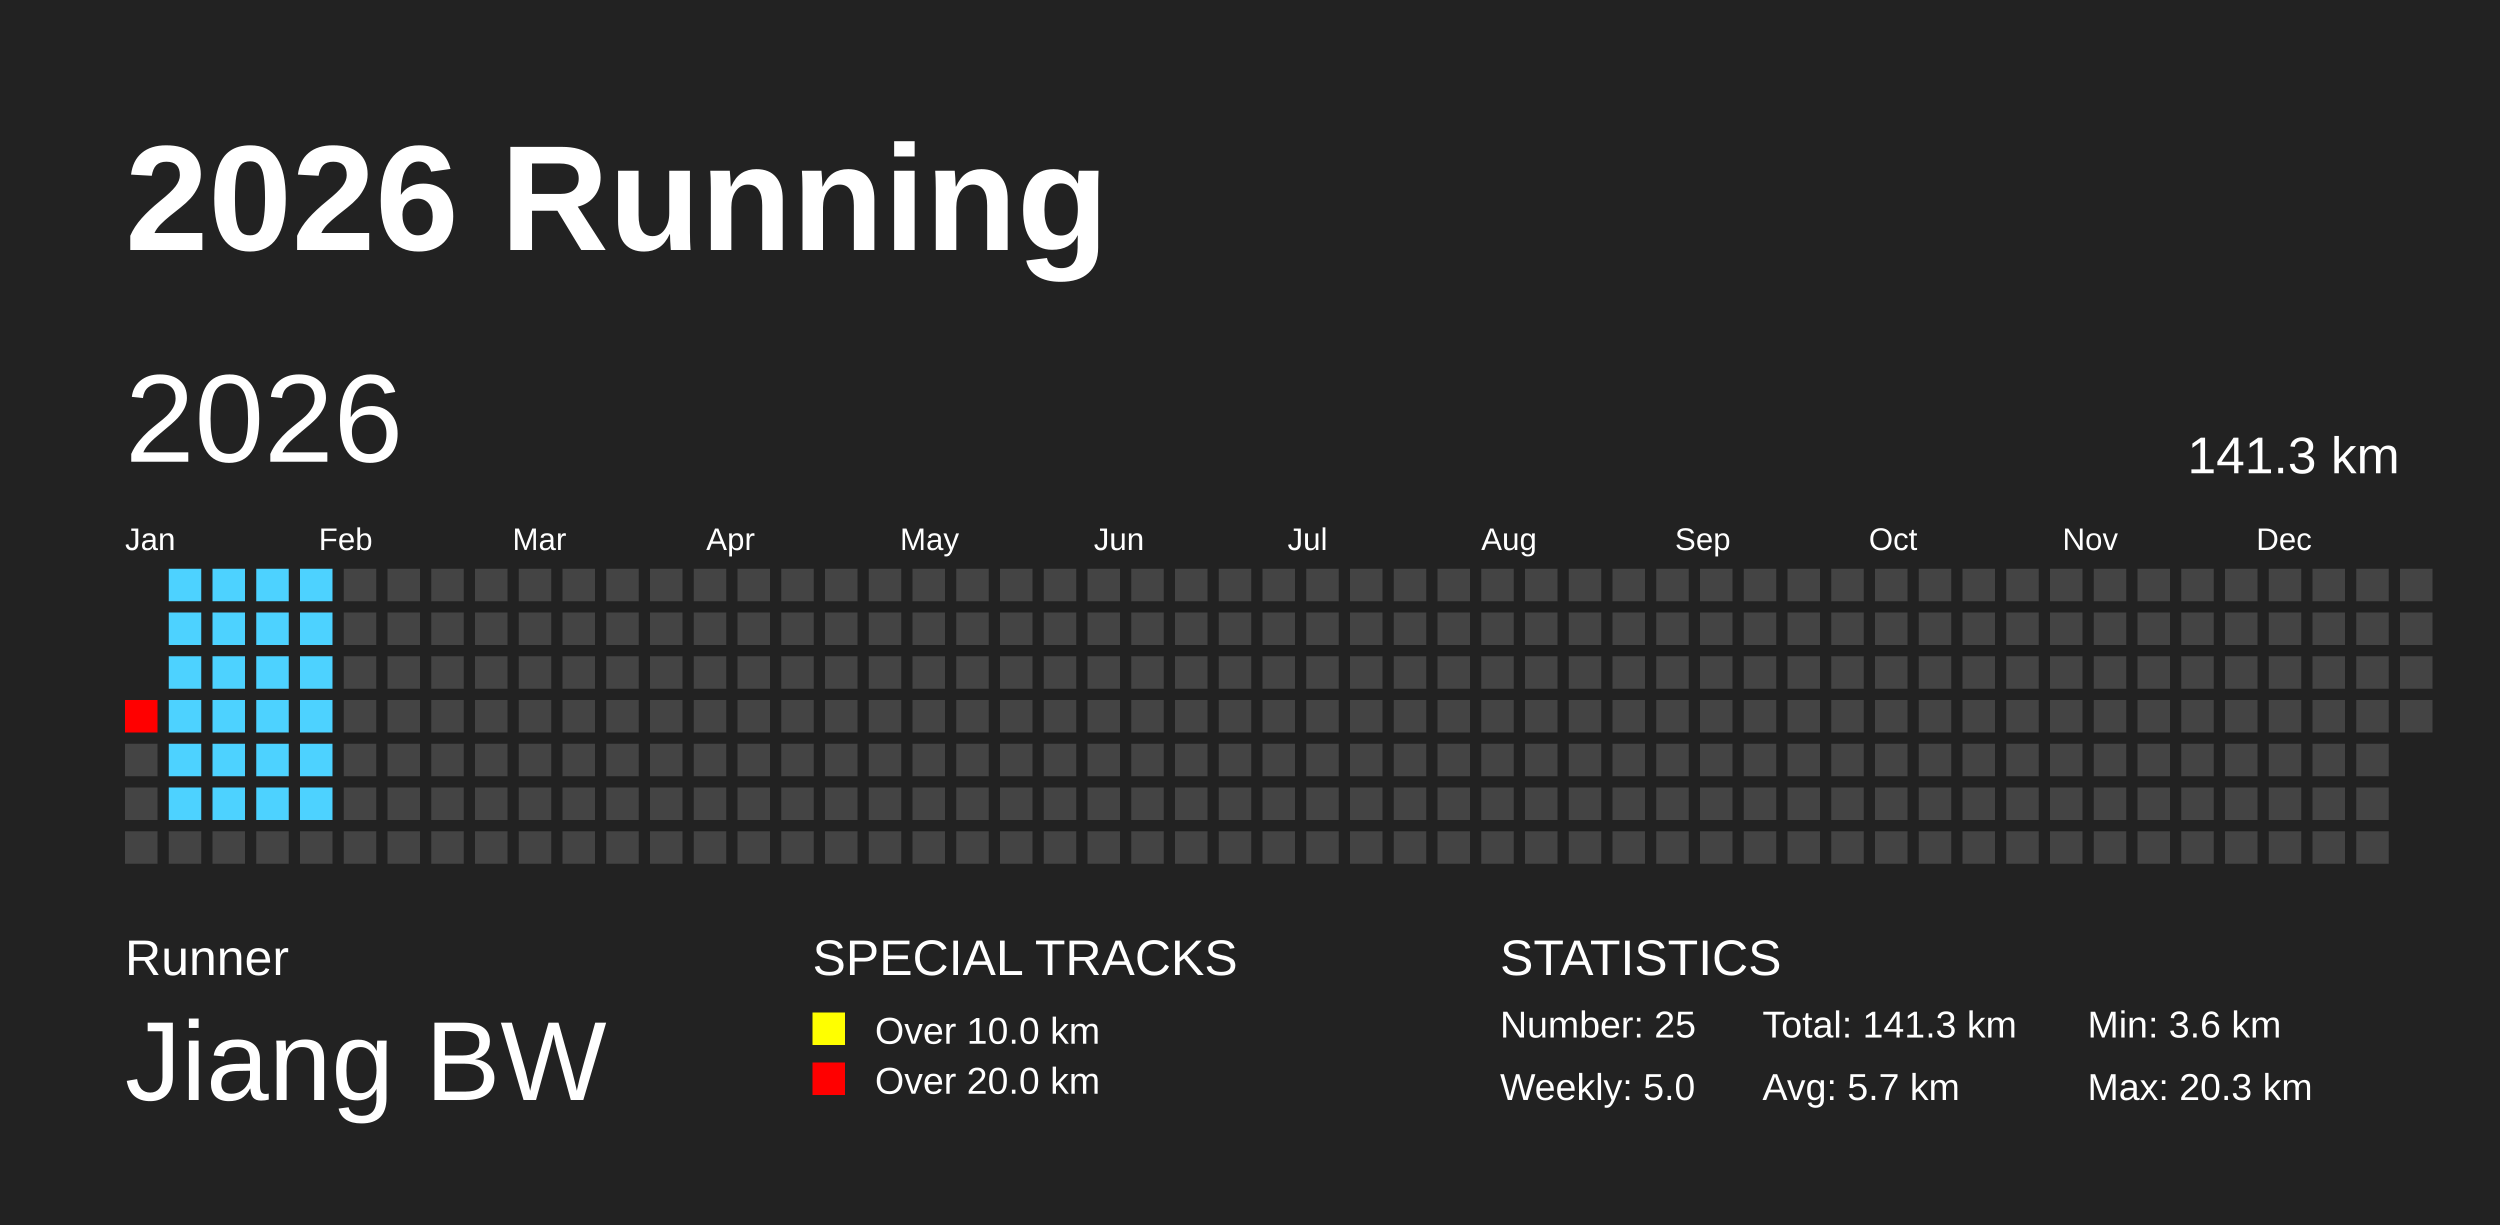
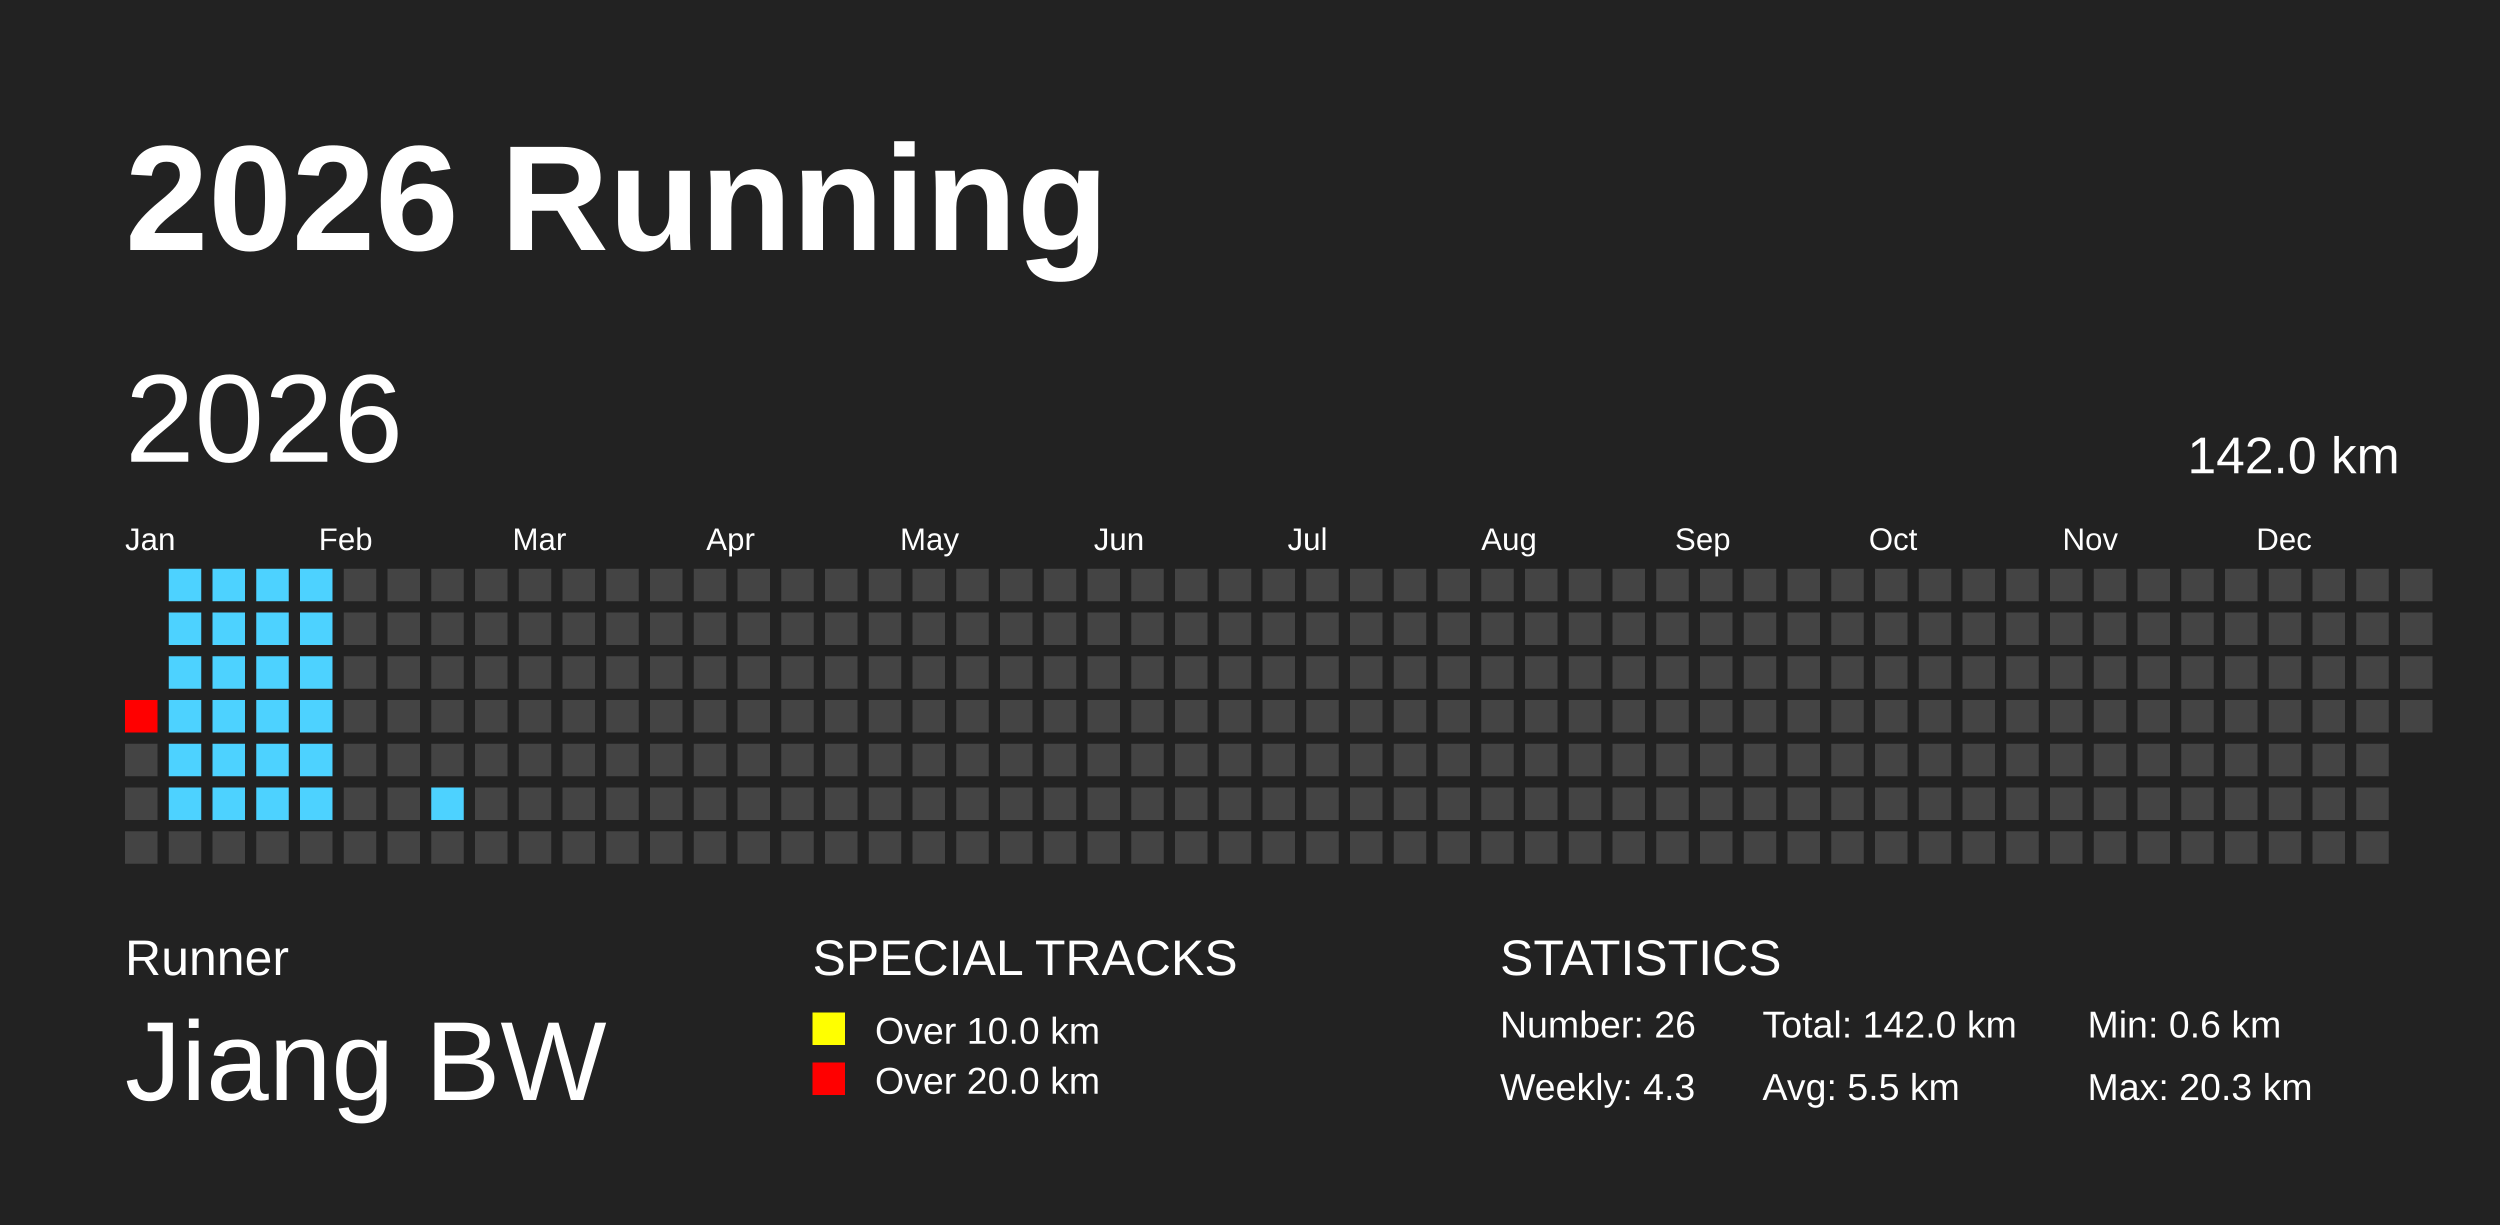
<svg xmlns="http://www.w3.org/2000/svg" baseProfile="full" height="98mm" version="1.1" viewBox="0,0,200,98" width="200mm">
  <defs />
  <rect fill="#222222" height="98" width="200" x="0" y="0" />
  <text fill="#FFFFFF" style="font-size:12px; font-family:Arial; font-weight:bold;" x="10" y="20">2026 Running</text>
  <text fill="#FFFFFF" style="font-size:4px; font-family:Arial" x="10" y="78">Runner</text>
  <text fill="#FFFFFF" style="font-size:9px; font-family:Arial" x="10" y="88">Jiang BW</text>
  <text fill="#FFFFFF" style="font-size:4px; font-family:Arial" x="65" y="78">SPECIAL TRACKS</text>
  <rect fill="yellow" height="2.6" width="2.6" x="65" y="81" />
  <text fill="#FFFFFF" style="font-size:3px; font-family:Arial" x="70" y="83.5">Over 10.0 km</text>
  <rect fill="red" height="2.6" width="2.6" x="65" y="85" />
  <text fill="#FFFFFF" style="font-size:3px; font-family:Arial" x="70" y="87.5">Over 20.0 km</text>
  <text fill="#FFFFFF" style="font-size:4px; font-family:Arial" x="120" y="78">STATISTICS</text>
-   <text fill="#FFFFFF" style="font-size:3px; font-family:Arial" x="120" y="83">Number: 25</text>
-   <text fill="#FFFFFF" style="font-size:3px; font-family:Arial" x="120" y="88">Weekly: 5.0</text>
-   <text fill="#FFFFFF" style="font-size:3px; font-family:Arial" x="141" y="83">Total: 141.3 km</text>
-   <text fill="#FFFFFF" style="font-size:3px; font-family:Arial" x="141" y="88">Avg: 5.7 km</text>
-   <text fill="#FFFFFF" style="font-size:3px; font-family:Arial" x="167" y="83">Min: 3.6 km</text>
+   <text fill="#FFFFFF" style="font-size:3px; font-family:Arial" x="120" y="83">Number: 26</text>
+   <text fill="#FFFFFF" style="font-size:3px; font-family:Arial" x="120" y="88">Weekly: 4.3</text>
+   <text fill="#FFFFFF" style="font-size:3px; font-family:Arial" x="141" y="83">Total: 142.0 km</text>
+   <text fill="#FFFFFF" style="font-size:3px; font-family:Arial" x="141" y="88">Avg: 5.5 km</text>
+   <text fill="#FFFFFF" style="font-size:3px; font-family:Arial" x="167" y="83">Min: 0.6 km</text>
  <text fill="#FFFFFF" style="font-size:3px; font-family:Arial" x="167" y="88">Max: 20.3 km</text>
  <text dominant-baseline="hanging" fill="#FFFFFF" style="font-size:10.0px; font-family:Arial;" x="10" y="30">2026</text>
-   <text dominant-baseline="hanging" fill="#FFFFFF" style="font-size:4.125px; font-family:Arial;" x="175" y="35">141.3 km</text>
+   <text dominant-baseline="hanging" fill="#FFFFFF" style="font-size:4.125px; font-family:Arial;" x="175" y="35">142.0 km</text>
  <text fill="#FFFFFF" style="font-size:2.5px; font-family:Arial" x="10.0" y="44">Jan</text>
  <text fill="#FFFFFF" style="font-size:2.5px; font-family:Arial" x="25.5" y="44">Feb</text>
  <text fill="#FFFFFF" style="font-size:2.5px; font-family:Arial" x="41.0" y="44">Mar</text>
  <text fill="#FFFFFF" style="font-size:2.5px; font-family:Arial" x="56.5" y="44">Apr</text>
  <text fill="#FFFFFF" style="font-size:2.5px; font-family:Arial" x="72.0" y="44">May</text>
  <text fill="#FFFFFF" style="font-size:2.5px; font-family:Arial" x="87.5" y="44">Jun</text>
  <text fill="#FFFFFF" style="font-size:2.5px; font-family:Arial" x="103.0" y="44">Jul</text>
  <text fill="#FFFFFF" style="font-size:2.5px; font-family:Arial" x="118.5" y="44">Aug</text>
  <text fill="#FFFFFF" style="font-size:2.5px; font-family:Arial" x="134.0" y="44">Sep</text>
  <text fill="#FFFFFF" style="font-size:2.5px; font-family:Arial" x="149.5" y="44">Oct</text>
  <text fill="#FFFFFF" style="font-size:2.5px; font-family:Arial" x="165.0" y="44">Nov</text>
  <text fill="#FFFFFF" style="font-size:2.5px; font-family:Arial" x="180.5" y="44">Dec</text>
  <rect fill="red" height="2.6" width="2.6" x="10.0" y="56.0" />
  <rect fill="#444444" height="2.6" width="2.6" x="10.0" y="59.5" />
  <rect fill="#444444" height="2.6" width="2.6" x="10.0" y="63.0" />
  <rect fill="#444444" height="2.6" width="2.6" x="10.0" y="66.5" />
  <rect fill="#4dd2ff" height="2.6" width="2.6" x="13.5" y="45.5" />
  <rect fill="#4dd2ff" height="2.6" width="2.6" x="13.5" y="49.0" />
  <rect fill="#4dd2ff" height="2.6" width="2.6" x="13.5" y="52.5" />
  <rect fill="#4dd2ff" height="2.6" width="2.6" x="13.5" y="56.0" />
  <rect fill="#4dd2ff" height="2.6" width="2.6" x="13.5" y="59.5" />
  <rect fill="#4dd2ff" height="2.6" width="2.6" x="13.5" y="63.0" />
  <rect fill="#444444" height="2.6" width="2.6" x="13.5" y="66.5" />
  <rect fill="#4dd2ff" height="2.6" width="2.6" x="17.0" y="45.5" />
  <rect fill="#4dd2ff" height="2.6" width="2.6" x="17.0" y="49.0" />
  <rect fill="#4dd2ff" height="2.6" width="2.6" x="17.0" y="52.5" />
  <rect fill="#4dd2ff" height="2.6" width="2.6" x="17.0" y="56.0" />
  <rect fill="#4dd2ff" height="2.6" width="2.6" x="17.0" y="59.5" />
  <rect fill="#4dd2ff" height="2.6" width="2.6" x="17.0" y="63.0" />
  <rect fill="#444444" height="2.6" width="2.6" x="17.0" y="66.5" />
  <rect fill="#4dd2ff" height="2.6" width="2.6" x="20.5" y="45.5" />
  <rect fill="#4dd2ff" height="2.6" width="2.6" x="20.5" y="49.0" />
  <rect fill="#4dd2ff" height="2.6" width="2.6" x="20.5" y="52.5" />
  <rect fill="#4dd2ff" height="2.6" width="2.6" x="20.5" y="56.0" />
  <rect fill="#4dd2ff" height="2.6" width="2.6" x="20.5" y="59.5" />
  <rect fill="#4dd2ff" height="2.6" width="2.6" x="20.5" y="63.0" />
  <rect fill="#444444" height="2.6" width="2.6" x="20.5" y="66.5" />
  <rect fill="#4dd2ff" height="2.6" width="2.6" x="24.0" y="45.5" />
  <rect fill="#4dd2ff" height="2.6" width="2.6" x="24.0" y="49.0" />
  <rect fill="#4dd2ff" height="2.6" width="2.6" x="24.0" y="52.5" />
  <rect fill="#4dd2ff" height="2.6" width="2.6" x="24.0" y="56.0" />
  <rect fill="#4dd2ff" height="2.6" width="2.6" x="24.0" y="59.5" />
  <rect fill="#4dd2ff" height="2.6" width="2.6" x="24.0" y="63.0" />
  <rect fill="#444444" height="2.6" width="2.6" x="24.0" y="66.5" />
  <rect fill="#444444" height="2.6" width="2.6" x="27.5" y="45.5" />
  <rect fill="#444444" height="2.6" width="2.6" x="27.5" y="49.0" />
  <rect fill="#444444" height="2.6" width="2.6" x="27.5" y="52.5" />
  <rect fill="#444444" height="2.6" width="2.6" x="27.5" y="56.0" />
  <rect fill="#444444" height="2.6" width="2.6" x="27.5" y="59.5" />
  <rect fill="#444444" height="2.6" width="2.6" x="27.5" y="63.0" />
  <rect fill="#444444" height="2.6" width="2.6" x="27.5" y="66.5" />
  <rect fill="#444444" height="2.6" width="2.6" x="31.0" y="45.5" />
  <rect fill="#444444" height="2.6" width="2.6" x="31.0" y="49.0" />
  <rect fill="#444444" height="2.6" width="2.6" x="31.0" y="52.5" />
  <rect fill="#444444" height="2.6" width="2.6" x="31.0" y="56.0" />
  <rect fill="#444444" height="2.6" width="2.6" x="31.0" y="59.5" />
  <rect fill="#444444" height="2.6" width="2.6" x="31.0" y="63.0" />
  <rect fill="#444444" height="2.6" width="2.6" x="31.0" y="66.5" />
  <rect fill="#444444" height="2.6" width="2.6" x="34.5" y="45.5" />
  <rect fill="#444444" height="2.6" width="2.6" x="34.5" y="49.0" />
  <rect fill="#444444" height="2.6" width="2.6" x="34.5" y="52.5" />
  <rect fill="#444444" height="2.6" width="2.6" x="34.5" y="56.0" />
  <rect fill="#444444" height="2.6" width="2.6" x="34.5" y="59.5" />
-   <rect fill="#444444" height="2.6" width="2.6" x="34.5" y="63.0" />
+   <rect fill="#4dd2ff" height="2.6" width="2.6" x="34.5" y="63.0" />
  <rect fill="#444444" height="2.6" width="2.6" x="34.5" y="66.5" />
  <rect fill="#444444" height="2.6" width="2.6" x="38.0" y="45.5" />
  <rect fill="#444444" height="2.6" width="2.6" x="38.0" y="49.0" />
  <rect fill="#444444" height="2.6" width="2.6" x="38.0" y="52.5" />
  <rect fill="#444444" height="2.6" width="2.6" x="38.0" y="56.0" />
  <rect fill="#444444" height="2.6" width="2.6" x="38.0" y="59.5" />
  <rect fill="#444444" height="2.6" width="2.6" x="38.0" y="63.0" />
  <rect fill="#444444" height="2.6" width="2.6" x="38.0" y="66.5" />
  <rect fill="#444444" height="2.6" width="2.6" x="41.5" y="45.5" />
  <rect fill="#444444" height="2.6" width="2.6" x="41.5" y="49.0" />
  <rect fill="#444444" height="2.6" width="2.6" x="41.5" y="52.5" />
  <rect fill="#444444" height="2.6" width="2.6" x="41.5" y="56.0" />
  <rect fill="#444444" height="2.6" width="2.6" x="41.5" y="59.5" />
  <rect fill="#444444" height="2.6" width="2.6" x="41.5" y="63.0" />
  <rect fill="#444444" height="2.6" width="2.6" x="41.5" y="66.5" />
  <rect fill="#444444" height="2.6" width="2.6" x="45.0" y="45.5" />
  <rect fill="#444444" height="2.6" width="2.6" x="45.0" y="49.0" />
  <rect fill="#444444" height="2.6" width="2.6" x="45.0" y="52.5" />
  <rect fill="#444444" height="2.6" width="2.6" x="45.0" y="56.0" />
  <rect fill="#444444" height="2.6" width="2.6" x="45.0" y="59.5" />
  <rect fill="#444444" height="2.6" width="2.6" x="45.0" y="63.0" />
  <rect fill="#444444" height="2.6" width="2.6" x="45.0" y="66.5" />
  <rect fill="#444444" height="2.6" width="2.6" x="48.5" y="45.5" />
  <rect fill="#444444" height="2.6" width="2.6" x="48.5" y="49.0" />
  <rect fill="#444444" height="2.6" width="2.6" x="48.5" y="52.5" />
  <rect fill="#444444" height="2.6" width="2.6" x="48.5" y="56.0" />
  <rect fill="#444444" height="2.6" width="2.6" x="48.5" y="59.5" />
  <rect fill="#444444" height="2.6" width="2.6" x="48.5" y="63.0" />
  <rect fill="#444444" height="2.6" width="2.6" x="48.5" y="66.5" />
  <rect fill="#444444" height="2.6" width="2.6" x="52.0" y="45.5" />
  <rect fill="#444444" height="2.6" width="2.6" x="52.0" y="49.0" />
  <rect fill="#444444" height="2.6" width="2.6" x="52.0" y="52.5" />
  <rect fill="#444444" height="2.6" width="2.6" x="52.0" y="56.0" />
  <rect fill="#444444" height="2.6" width="2.6" x="52.0" y="59.5" />
  <rect fill="#444444" height="2.6" width="2.6" x="52.0" y="63.0" />
  <rect fill="#444444" height="2.6" width="2.6" x="52.0" y="66.5" />
  <rect fill="#444444" height="2.6" width="2.6" x="55.5" y="45.5" />
  <rect fill="#444444" height="2.6" width="2.6" x="55.5" y="49.0" />
  <rect fill="#444444" height="2.6" width="2.6" x="55.5" y="52.5" />
  <rect fill="#444444" height="2.6" width="2.6" x="55.5" y="56.0" />
  <rect fill="#444444" height="2.6" width="2.6" x="55.5" y="59.5" />
  <rect fill="#444444" height="2.6" width="2.6" x="55.5" y="63.0" />
  <rect fill="#444444" height="2.6" width="2.6" x="55.5" y="66.5" />
  <rect fill="#444444" height="2.6" width="2.6" x="59.0" y="45.5" />
  <rect fill="#444444" height="2.6" width="2.6" x="59.0" y="49.0" />
  <rect fill="#444444" height="2.6" width="2.6" x="59.0" y="52.5" />
  <rect fill="#444444" height="2.6" width="2.6" x="59.0" y="56.0" />
  <rect fill="#444444" height="2.6" width="2.6" x="59.0" y="59.5" />
  <rect fill="#444444" height="2.6" width="2.6" x="59.0" y="63.0" />
  <rect fill="#444444" height="2.6" width="2.6" x="59.0" y="66.5" />
  <rect fill="#444444" height="2.6" width="2.6" x="62.5" y="45.5" />
  <rect fill="#444444" height="2.6" width="2.6" x="62.5" y="49.0" />
  <rect fill="#444444" height="2.6" width="2.6" x="62.5" y="52.5" />
  <rect fill="#444444" height="2.6" width="2.6" x="62.5" y="56.0" />
  <rect fill="#444444" height="2.6" width="2.6" x="62.5" y="59.5" />
  <rect fill="#444444" height="2.6" width="2.6" x="62.5" y="63.0" />
  <rect fill="#444444" height="2.6" width="2.6" x="62.5" y="66.5" />
  <rect fill="#444444" height="2.6" width="2.6" x="66.0" y="45.5" />
  <rect fill="#444444" height="2.6" width="2.6" x="66.0" y="49.0" />
  <rect fill="#444444" height="2.6" width="2.6" x="66.0" y="52.5" />
  <rect fill="#444444" height="2.6" width="2.6" x="66.0" y="56.0" />
  <rect fill="#444444" height="2.6" width="2.6" x="66.0" y="59.5" />
  <rect fill="#444444" height="2.6" width="2.6" x="66.0" y="63.0" />
  <rect fill="#444444" height="2.6" width="2.6" x="66.0" y="66.5" />
  <rect fill="#444444" height="2.6" width="2.6" x="69.5" y="45.5" />
  <rect fill="#444444" height="2.6" width="2.6" x="69.5" y="49.0" />
  <rect fill="#444444" height="2.6" width="2.6" x="69.5" y="52.5" />
  <rect fill="#444444" height="2.6" width="2.6" x="69.5" y="56.0" />
  <rect fill="#444444" height="2.6" width="2.6" x="69.5" y="59.5" />
  <rect fill="#444444" height="2.6" width="2.6" x="69.5" y="63.0" />
  <rect fill="#444444" height="2.6" width="2.6" x="69.5" y="66.5" />
  <rect fill="#444444" height="2.6" width="2.6" x="73.0" y="45.5" />
  <rect fill="#444444" height="2.6" width="2.6" x="73.0" y="49.0" />
  <rect fill="#444444" height="2.6" width="2.6" x="73.0" y="52.5" />
  <rect fill="#444444" height="2.6" width="2.6" x="73.0" y="56.0" />
  <rect fill="#444444" height="2.6" width="2.6" x="73.0" y="59.5" />
  <rect fill="#444444" height="2.6" width="2.6" x="73.0" y="63.0" />
  <rect fill="#444444" height="2.6" width="2.6" x="73.0" y="66.5" />
  <rect fill="#444444" height="2.6" width="2.6" x="76.5" y="45.5" />
  <rect fill="#444444" height="2.6" width="2.6" x="76.5" y="49.0" />
  <rect fill="#444444" height="2.6" width="2.6" x="76.5" y="52.5" />
  <rect fill="#444444" height="2.6" width="2.6" x="76.5" y="56.0" />
  <rect fill="#444444" height="2.6" width="2.6" x="76.5" y="59.5" />
  <rect fill="#444444" height="2.6" width="2.6" x="76.5" y="63.0" />
  <rect fill="#444444" height="2.6" width="2.6" x="76.5" y="66.5" />
  <rect fill="#444444" height="2.6" width="2.6" x="80.0" y="45.5" />
  <rect fill="#444444" height="2.6" width="2.6" x="80.0" y="49.0" />
  <rect fill="#444444" height="2.6" width="2.6" x="80.0" y="52.5" />
  <rect fill="#444444" height="2.6" width="2.6" x="80.0" y="56.0" />
  <rect fill="#444444" height="2.6" width="2.6" x="80.0" y="59.5" />
  <rect fill="#444444" height="2.6" width="2.6" x="80.0" y="63.0" />
  <rect fill="#444444" height="2.6" width="2.6" x="80.0" y="66.5" />
  <rect fill="#444444" height="2.6" width="2.6" x="83.5" y="45.5" />
  <rect fill="#444444" height="2.6" width="2.6" x="83.5" y="49.0" />
  <rect fill="#444444" height="2.6" width="2.6" x="83.5" y="52.5" />
  <rect fill="#444444" height="2.6" width="2.6" x="83.5" y="56.0" />
  <rect fill="#444444" height="2.6" width="2.6" x="83.5" y="59.5" />
  <rect fill="#444444" height="2.6" width="2.6" x="83.5" y="63.0" />
  <rect fill="#444444" height="2.6" width="2.6" x="83.5" y="66.5" />
  <rect fill="#444444" height="2.6" width="2.6" x="87.0" y="45.5" />
  <rect fill="#444444" height="2.6" width="2.6" x="87.0" y="49.0" />
  <rect fill="#444444" height="2.6" width="2.6" x="87.0" y="52.5" />
  <rect fill="#444444" height="2.6" width="2.6" x="87.0" y="56.0" />
  <rect fill="#444444" height="2.6" width="2.6" x="87.0" y="59.5" />
  <rect fill="#444444" height="2.6" width="2.6" x="87.0" y="63.0" />
  <rect fill="#444444" height="2.6" width="2.6" x="87.0" y="66.5" />
  <rect fill="#444444" height="2.6" width="2.6" x="90.5" y="45.5" />
  <rect fill="#444444" height="2.6" width="2.6" x="90.5" y="49.0" />
  <rect fill="#444444" height="2.6" width="2.6" x="90.5" y="52.5" />
  <rect fill="#444444" height="2.6" width="2.6" x="90.5" y="56.0" />
  <rect fill="#444444" height="2.6" width="2.6" x="90.5" y="59.5" />
  <rect fill="#444444" height="2.6" width="2.6" x="90.5" y="63.0" />
  <rect fill="#444444" height="2.6" width="2.6" x="90.5" y="66.5" />
  <rect fill="#444444" height="2.6" width="2.6" x="94.0" y="45.5" />
  <rect fill="#444444" height="2.6" width="2.6" x="94.0" y="49.0" />
  <rect fill="#444444" height="2.6" width="2.6" x="94.0" y="52.5" />
  <rect fill="#444444" height="2.6" width="2.6" x="94.0" y="56.0" />
  <rect fill="#444444" height="2.6" width="2.6" x="94.0" y="59.5" />
  <rect fill="#444444" height="2.6" width="2.6" x="94.0" y="63.0" />
  <rect fill="#444444" height="2.6" width="2.6" x="94.0" y="66.5" />
  <rect fill="#444444" height="2.6" width="2.6" x="97.5" y="45.5" />
  <rect fill="#444444" height="2.6" width="2.6" x="97.5" y="49.0" />
  <rect fill="#444444" height="2.6" width="2.6" x="97.5" y="52.5" />
  <rect fill="#444444" height="2.6" width="2.6" x="97.5" y="56.0" />
  <rect fill="#444444" height="2.6" width="2.6" x="97.5" y="59.5" />
  <rect fill="#444444" height="2.6" width="2.6" x="97.5" y="63.0" />
  <rect fill="#444444" height="2.6" width="2.6" x="97.5" y="66.5" />
  <rect fill="#444444" height="2.6" width="2.6" x="101.0" y="45.5" />
  <rect fill="#444444" height="2.6" width="2.6" x="101.0" y="49.0" />
  <rect fill="#444444" height="2.6" width="2.6" x="101.0" y="52.5" />
  <rect fill="#444444" height="2.6" width="2.6" x="101.0" y="56.0" />
  <rect fill="#444444" height="2.6" width="2.6" x="101.0" y="59.5" />
  <rect fill="#444444" height="2.6" width="2.6" x="101.0" y="63.0" />
  <rect fill="#444444" height="2.6" width="2.6" x="101.0" y="66.5" />
  <rect fill="#444444" height="2.6" width="2.6" x="104.5" y="45.5" />
  <rect fill="#444444" height="2.6" width="2.6" x="104.5" y="49.0" />
  <rect fill="#444444" height="2.6" width="2.6" x="104.5" y="52.5" />
  <rect fill="#444444" height="2.6" width="2.6" x="104.5" y="56.0" />
  <rect fill="#444444" height="2.6" width="2.6" x="104.5" y="59.5" />
  <rect fill="#444444" height="2.6" width="2.6" x="104.5" y="63.0" />
  <rect fill="#444444" height="2.6" width="2.6" x="104.5" y="66.5" />
  <rect fill="#444444" height="2.6" width="2.6" x="108.0" y="45.5" />
  <rect fill="#444444" height="2.6" width="2.6" x="108.0" y="49.0" />
  <rect fill="#444444" height="2.6" width="2.6" x="108.0" y="52.5" />
  <rect fill="#444444" height="2.6" width="2.6" x="108.0" y="56.0" />
  <rect fill="#444444" height="2.6" width="2.6" x="108.0" y="59.5" />
  <rect fill="#444444" height="2.6" width="2.6" x="108.0" y="63.0" />
  <rect fill="#444444" height="2.6" width="2.6" x="108.0" y="66.5" />
  <rect fill="#444444" height="2.6" width="2.6" x="111.5" y="45.5" />
  <rect fill="#444444" height="2.6" width="2.6" x="111.5" y="49.0" />
  <rect fill="#444444" height="2.6" width="2.6" x="111.5" y="52.5" />
  <rect fill="#444444" height="2.6" width="2.6" x="111.5" y="56.0" />
  <rect fill="#444444" height="2.6" width="2.6" x="111.5" y="59.5" />
  <rect fill="#444444" height="2.6" width="2.6" x="111.5" y="63.0" />
  <rect fill="#444444" height="2.6" width="2.6" x="111.5" y="66.5" />
  <rect fill="#444444" height="2.6" width="2.6" x="115.0" y="45.5" />
  <rect fill="#444444" height="2.6" width="2.6" x="115.0" y="49.0" />
  <rect fill="#444444" height="2.6" width="2.6" x="115.0" y="52.5" />
  <rect fill="#444444" height="2.6" width="2.6" x="115.0" y="56.0" />
  <rect fill="#444444" height="2.6" width="2.6" x="115.0" y="59.5" />
  <rect fill="#444444" height="2.6" width="2.6" x="115.0" y="63.0" />
  <rect fill="#444444" height="2.6" width="2.6" x="115.0" y="66.5" />
  <rect fill="#444444" height="2.6" width="2.6" x="118.5" y="45.5" />
  <rect fill="#444444" height="2.6" width="2.6" x="118.5" y="49.0" />
  <rect fill="#444444" height="2.6" width="2.6" x="118.5" y="52.5" />
  <rect fill="#444444" height="2.6" width="2.6" x="118.5" y="56.0" />
  <rect fill="#444444" height="2.6" width="2.6" x="118.5" y="59.5" />
  <rect fill="#444444" height="2.6" width="2.6" x="118.5" y="63.0" />
  <rect fill="#444444" height="2.6" width="2.6" x="118.5" y="66.5" />
  <rect fill="#444444" height="2.6" width="2.6" x="122.0" y="45.5" />
  <rect fill="#444444" height="2.6" width="2.6" x="122.0" y="49.0" />
  <rect fill="#444444" height="2.6" width="2.6" x="122.0" y="52.5" />
  <rect fill="#444444" height="2.6" width="2.6" x="122.0" y="56.0" />
  <rect fill="#444444" height="2.6" width="2.6" x="122.0" y="59.5" />
  <rect fill="#444444" height="2.6" width="2.6" x="122.0" y="63.0" />
  <rect fill="#444444" height="2.6" width="2.6" x="122.0" y="66.5" />
  <rect fill="#444444" height="2.6" width="2.6" x="125.5" y="45.5" />
  <rect fill="#444444" height="2.6" width="2.6" x="125.5" y="49.0" />
  <rect fill="#444444" height="2.6" width="2.6" x="125.5" y="52.5" />
  <rect fill="#444444" height="2.6" width="2.6" x="125.5" y="56.0" />
  <rect fill="#444444" height="2.6" width="2.6" x="125.5" y="59.5" />
  <rect fill="#444444" height="2.6" width="2.6" x="125.5" y="63.0" />
  <rect fill="#444444" height="2.6" width="2.6" x="125.5" y="66.5" />
  <rect fill="#444444" height="2.6" width="2.6" x="129.0" y="45.5" />
  <rect fill="#444444" height="2.6" width="2.6" x="129.0" y="49.0" />
  <rect fill="#444444" height="2.6" width="2.6" x="129.0" y="52.5" />
  <rect fill="#444444" height="2.6" width="2.6" x="129.0" y="56.0" />
  <rect fill="#444444" height="2.6" width="2.6" x="129.0" y="59.5" />
  <rect fill="#444444" height="2.6" width="2.6" x="129.0" y="63.0" />
  <rect fill="#444444" height="2.6" width="2.6" x="129.0" y="66.5" />
  <rect fill="#444444" height="2.6" width="2.6" x="132.5" y="45.5" />
  <rect fill="#444444" height="2.6" width="2.6" x="132.5" y="49.0" />
  <rect fill="#444444" height="2.6" width="2.6" x="132.5" y="52.5" />
  <rect fill="#444444" height="2.6" width="2.6" x="132.5" y="56.0" />
  <rect fill="#444444" height="2.6" width="2.6" x="132.5" y="59.5" />
  <rect fill="#444444" height="2.6" width="2.6" x="132.5" y="63.0" />
  <rect fill="#444444" height="2.6" width="2.6" x="132.5" y="66.5" />
  <rect fill="#444444" height="2.6" width="2.6" x="136.0" y="45.5" />
  <rect fill="#444444" height="2.6" width="2.6" x="136.0" y="49.0" />
  <rect fill="#444444" height="2.6" width="2.6" x="136.0" y="52.5" />
  <rect fill="#444444" height="2.6" width="2.6" x="136.0" y="56.0" />
  <rect fill="#444444" height="2.6" width="2.6" x="136.0" y="59.5" />
  <rect fill="#444444" height="2.6" width="2.6" x="136.0" y="63.0" />
  <rect fill="#444444" height="2.6" width="2.6" x="136.0" y="66.5" />
  <rect fill="#444444" height="2.6" width="2.6" x="139.5" y="45.5" />
  <rect fill="#444444" height="2.6" width="2.6" x="139.5" y="49.0" />
  <rect fill="#444444" height="2.6" width="2.6" x="139.5" y="52.5" />
  <rect fill="#444444" height="2.6" width="2.6" x="139.5" y="56.0" />
  <rect fill="#444444" height="2.6" width="2.6" x="139.5" y="59.5" />
  <rect fill="#444444" height="2.6" width="2.6" x="139.5" y="63.0" />
  <rect fill="#444444" height="2.6" width="2.6" x="139.5" y="66.5" />
  <rect fill="#444444" height="2.6" width="2.6" x="143.0" y="45.5" />
  <rect fill="#444444" height="2.6" width="2.6" x="143.0" y="49.0" />
  <rect fill="#444444" height="2.6" width="2.6" x="143.0" y="52.5" />
  <rect fill="#444444" height="2.6" width="2.6" x="143.0" y="56.0" />
  <rect fill="#444444" height="2.6" width="2.6" x="143.0" y="59.5" />
  <rect fill="#444444" height="2.6" width="2.6" x="143.0" y="63.0" />
  <rect fill="#444444" height="2.6" width="2.6" x="143.0" y="66.5" />
  <rect fill="#444444" height="2.6" width="2.6" x="146.5" y="45.5" />
  <rect fill="#444444" height="2.6" width="2.6" x="146.5" y="49.0" />
  <rect fill="#444444" height="2.6" width="2.6" x="146.5" y="52.5" />
  <rect fill="#444444" height="2.6" width="2.6" x="146.5" y="56.0" />
  <rect fill="#444444" height="2.6" width="2.6" x="146.5" y="59.5" />
  <rect fill="#444444" height="2.6" width="2.6" x="146.5" y="63.0" />
  <rect fill="#444444" height="2.6" width="2.6" x="146.5" y="66.5" />
  <rect fill="#444444" height="2.6" width="2.6" x="150.0" y="45.5" />
  <rect fill="#444444" height="2.6" width="2.6" x="150.0" y="49.0" />
  <rect fill="#444444" height="2.6" width="2.6" x="150.0" y="52.5" />
  <rect fill="#444444" height="2.6" width="2.6" x="150.0" y="56.0" />
  <rect fill="#444444" height="2.6" width="2.6" x="150.0" y="59.5" />
  <rect fill="#444444" height="2.6" width="2.6" x="150.0" y="63.0" />
  <rect fill="#444444" height="2.6" width="2.6" x="150.0" y="66.5" />
  <rect fill="#444444" height="2.6" width="2.6" x="153.5" y="45.5" />
  <rect fill="#444444" height="2.6" width="2.6" x="153.5" y="49.0" />
  <rect fill="#444444" height="2.6" width="2.6" x="153.5" y="52.5" />
  <rect fill="#444444" height="2.6" width="2.6" x="153.5" y="56.0" />
  <rect fill="#444444" height="2.6" width="2.6" x="153.5" y="59.5" />
  <rect fill="#444444" height="2.6" width="2.6" x="153.5" y="63.0" />
  <rect fill="#444444" height="2.6" width="2.6" x="153.5" y="66.5" />
  <rect fill="#444444" height="2.6" width="2.6" x="157.0" y="45.5" />
  <rect fill="#444444" height="2.6" width="2.6" x="157.0" y="49.0" />
  <rect fill="#444444" height="2.6" width="2.6" x="157.0" y="52.5" />
  <rect fill="#444444" height="2.6" width="2.6" x="157.0" y="56.0" />
  <rect fill="#444444" height="2.6" width="2.6" x="157.0" y="59.5" />
  <rect fill="#444444" height="2.6" width="2.6" x="157.0" y="63.0" />
  <rect fill="#444444" height="2.6" width="2.6" x="157.0" y="66.5" />
  <rect fill="#444444" height="2.6" width="2.6" x="160.5" y="45.5" />
  <rect fill="#444444" height="2.6" width="2.6" x="160.5" y="49.0" />
  <rect fill="#444444" height="2.6" width="2.6" x="160.5" y="52.5" />
  <rect fill="#444444" height="2.6" width="2.6" x="160.5" y="56.0" />
  <rect fill="#444444" height="2.6" width="2.6" x="160.5" y="59.5" />
  <rect fill="#444444" height="2.6" width="2.6" x="160.5" y="63.0" />
  <rect fill="#444444" height="2.6" width="2.6" x="160.5" y="66.5" />
  <rect fill="#444444" height="2.6" width="2.6" x="164.0" y="45.5" />
  <rect fill="#444444" height="2.6" width="2.6" x="164.0" y="49.0" />
  <rect fill="#444444" height="2.6" width="2.6" x="164.0" y="52.5" />
  <rect fill="#444444" height="2.6" width="2.6" x="164.0" y="56.0" />
  <rect fill="#444444" height="2.6" width="2.6" x="164.0" y="59.5" />
  <rect fill="#444444" height="2.6" width="2.6" x="164.0" y="63.0" />
  <rect fill="#444444" height="2.6" width="2.6" x="164.0" y="66.5" />
  <rect fill="#444444" height="2.6" width="2.6" x="167.5" y="45.5" />
  <rect fill="#444444" height="2.6" width="2.6" x="167.5" y="49.0" />
  <rect fill="#444444" height="2.6" width="2.6" x="167.5" y="52.5" />
  <rect fill="#444444" height="2.6" width="2.6" x="167.5" y="56.0" />
  <rect fill="#444444" height="2.6" width="2.6" x="167.5" y="59.5" />
  <rect fill="#444444" height="2.6" width="2.6" x="167.5" y="63.0" />
  <rect fill="#444444" height="2.6" width="2.6" x="167.5" y="66.5" />
  <rect fill="#444444" height="2.6" width="2.6" x="171.0" y="45.5" />
  <rect fill="#444444" height="2.6" width="2.6" x="171.0" y="49.0" />
  <rect fill="#444444" height="2.6" width="2.6" x="171.0" y="52.5" />
  <rect fill="#444444" height="2.6" width="2.6" x="171.0" y="56.0" />
  <rect fill="#444444" height="2.6" width="2.6" x="171.0" y="59.5" />
  <rect fill="#444444" height="2.6" width="2.6" x="171.0" y="63.0" />
  <rect fill="#444444" height="2.6" width="2.6" x="171.0" y="66.5" />
  <rect fill="#444444" height="2.6" width="2.6" x="174.5" y="45.5" />
  <rect fill="#444444" height="2.6" width="2.6" x="174.5" y="49.0" />
  <rect fill="#444444" height="2.6" width="2.6" x="174.5" y="52.5" />
  <rect fill="#444444" height="2.6" width="2.6" x="174.5" y="56.0" />
  <rect fill="#444444" height="2.6" width="2.6" x="174.5" y="59.5" />
  <rect fill="#444444" height="2.6" width="2.6" x="174.5" y="63.0" />
  <rect fill="#444444" height="2.6" width="2.6" x="174.5" y="66.5" />
  <rect fill="#444444" height="2.6" width="2.6" x="178.0" y="45.5" />
  <rect fill="#444444" height="2.6" width="2.6" x="178.0" y="49.0" />
  <rect fill="#444444" height="2.6" width="2.6" x="178.0" y="52.5" />
  <rect fill="#444444" height="2.6" width="2.6" x="178.0" y="56.0" />
  <rect fill="#444444" height="2.6" width="2.6" x="178.0" y="59.5" />
  <rect fill="#444444" height="2.6" width="2.6" x="178.0" y="63.0" />
  <rect fill="#444444" height="2.6" width="2.6" x="178.0" y="66.5" />
  <rect fill="#444444" height="2.6" width="2.6" x="181.5" y="45.5" />
  <rect fill="#444444" height="2.6" width="2.6" x="181.5" y="49.0" />
  <rect fill="#444444" height="2.6" width="2.6" x="181.5" y="52.5" />
  <rect fill="#444444" height="2.6" width="2.6" x="181.5" y="56.0" />
  <rect fill="#444444" height="2.6" width="2.6" x="181.5" y="59.5" />
  <rect fill="#444444" height="2.6" width="2.6" x="181.5" y="63.0" />
  <rect fill="#444444" height="2.6" width="2.6" x="181.5" y="66.5" />
  <rect fill="#444444" height="2.6" width="2.6" x="185.0" y="45.5" />
  <rect fill="#444444" height="2.6" width="2.6" x="185.0" y="49.0" />
  <rect fill="#444444" height="2.6" width="2.6" x="185.0" y="52.5" />
  <rect fill="#444444" height="2.6" width="2.6" x="185.0" y="56.0" />
  <rect fill="#444444" height="2.6" width="2.6" x="185.0" y="59.5" />
  <rect fill="#444444" height="2.6" width="2.6" x="185.0" y="63.0" />
  <rect fill="#444444" height="2.6" width="2.6" x="185.0" y="66.5" />
  <rect fill="#444444" height="2.6" width="2.6" x="188.5" y="45.5" />
  <rect fill="#444444" height="2.6" width="2.6" x="188.5" y="49.0" />
  <rect fill="#444444" height="2.6" width="2.6" x="188.5" y="52.5" />
  <rect fill="#444444" height="2.6" width="2.6" x="188.5" y="56.0" />
  <rect fill="#444444" height="2.6" width="2.6" x="188.5" y="59.5" />
  <rect fill="#444444" height="2.6" width="2.6" x="188.5" y="63.0" />
  <rect fill="#444444" height="2.6" width="2.6" x="188.5" y="66.5" />
  <rect fill="#444444" height="2.6" width="2.6" x="192.0" y="45.5" />
  <rect fill="#444444" height="2.6" width="2.6" x="192.0" y="49.0" />
  <rect fill="#444444" height="2.6" width="2.6" x="192.0" y="52.5" />
  <rect fill="#444444" height="2.6" width="2.6" x="192.0" y="56.0" />
</svg>
